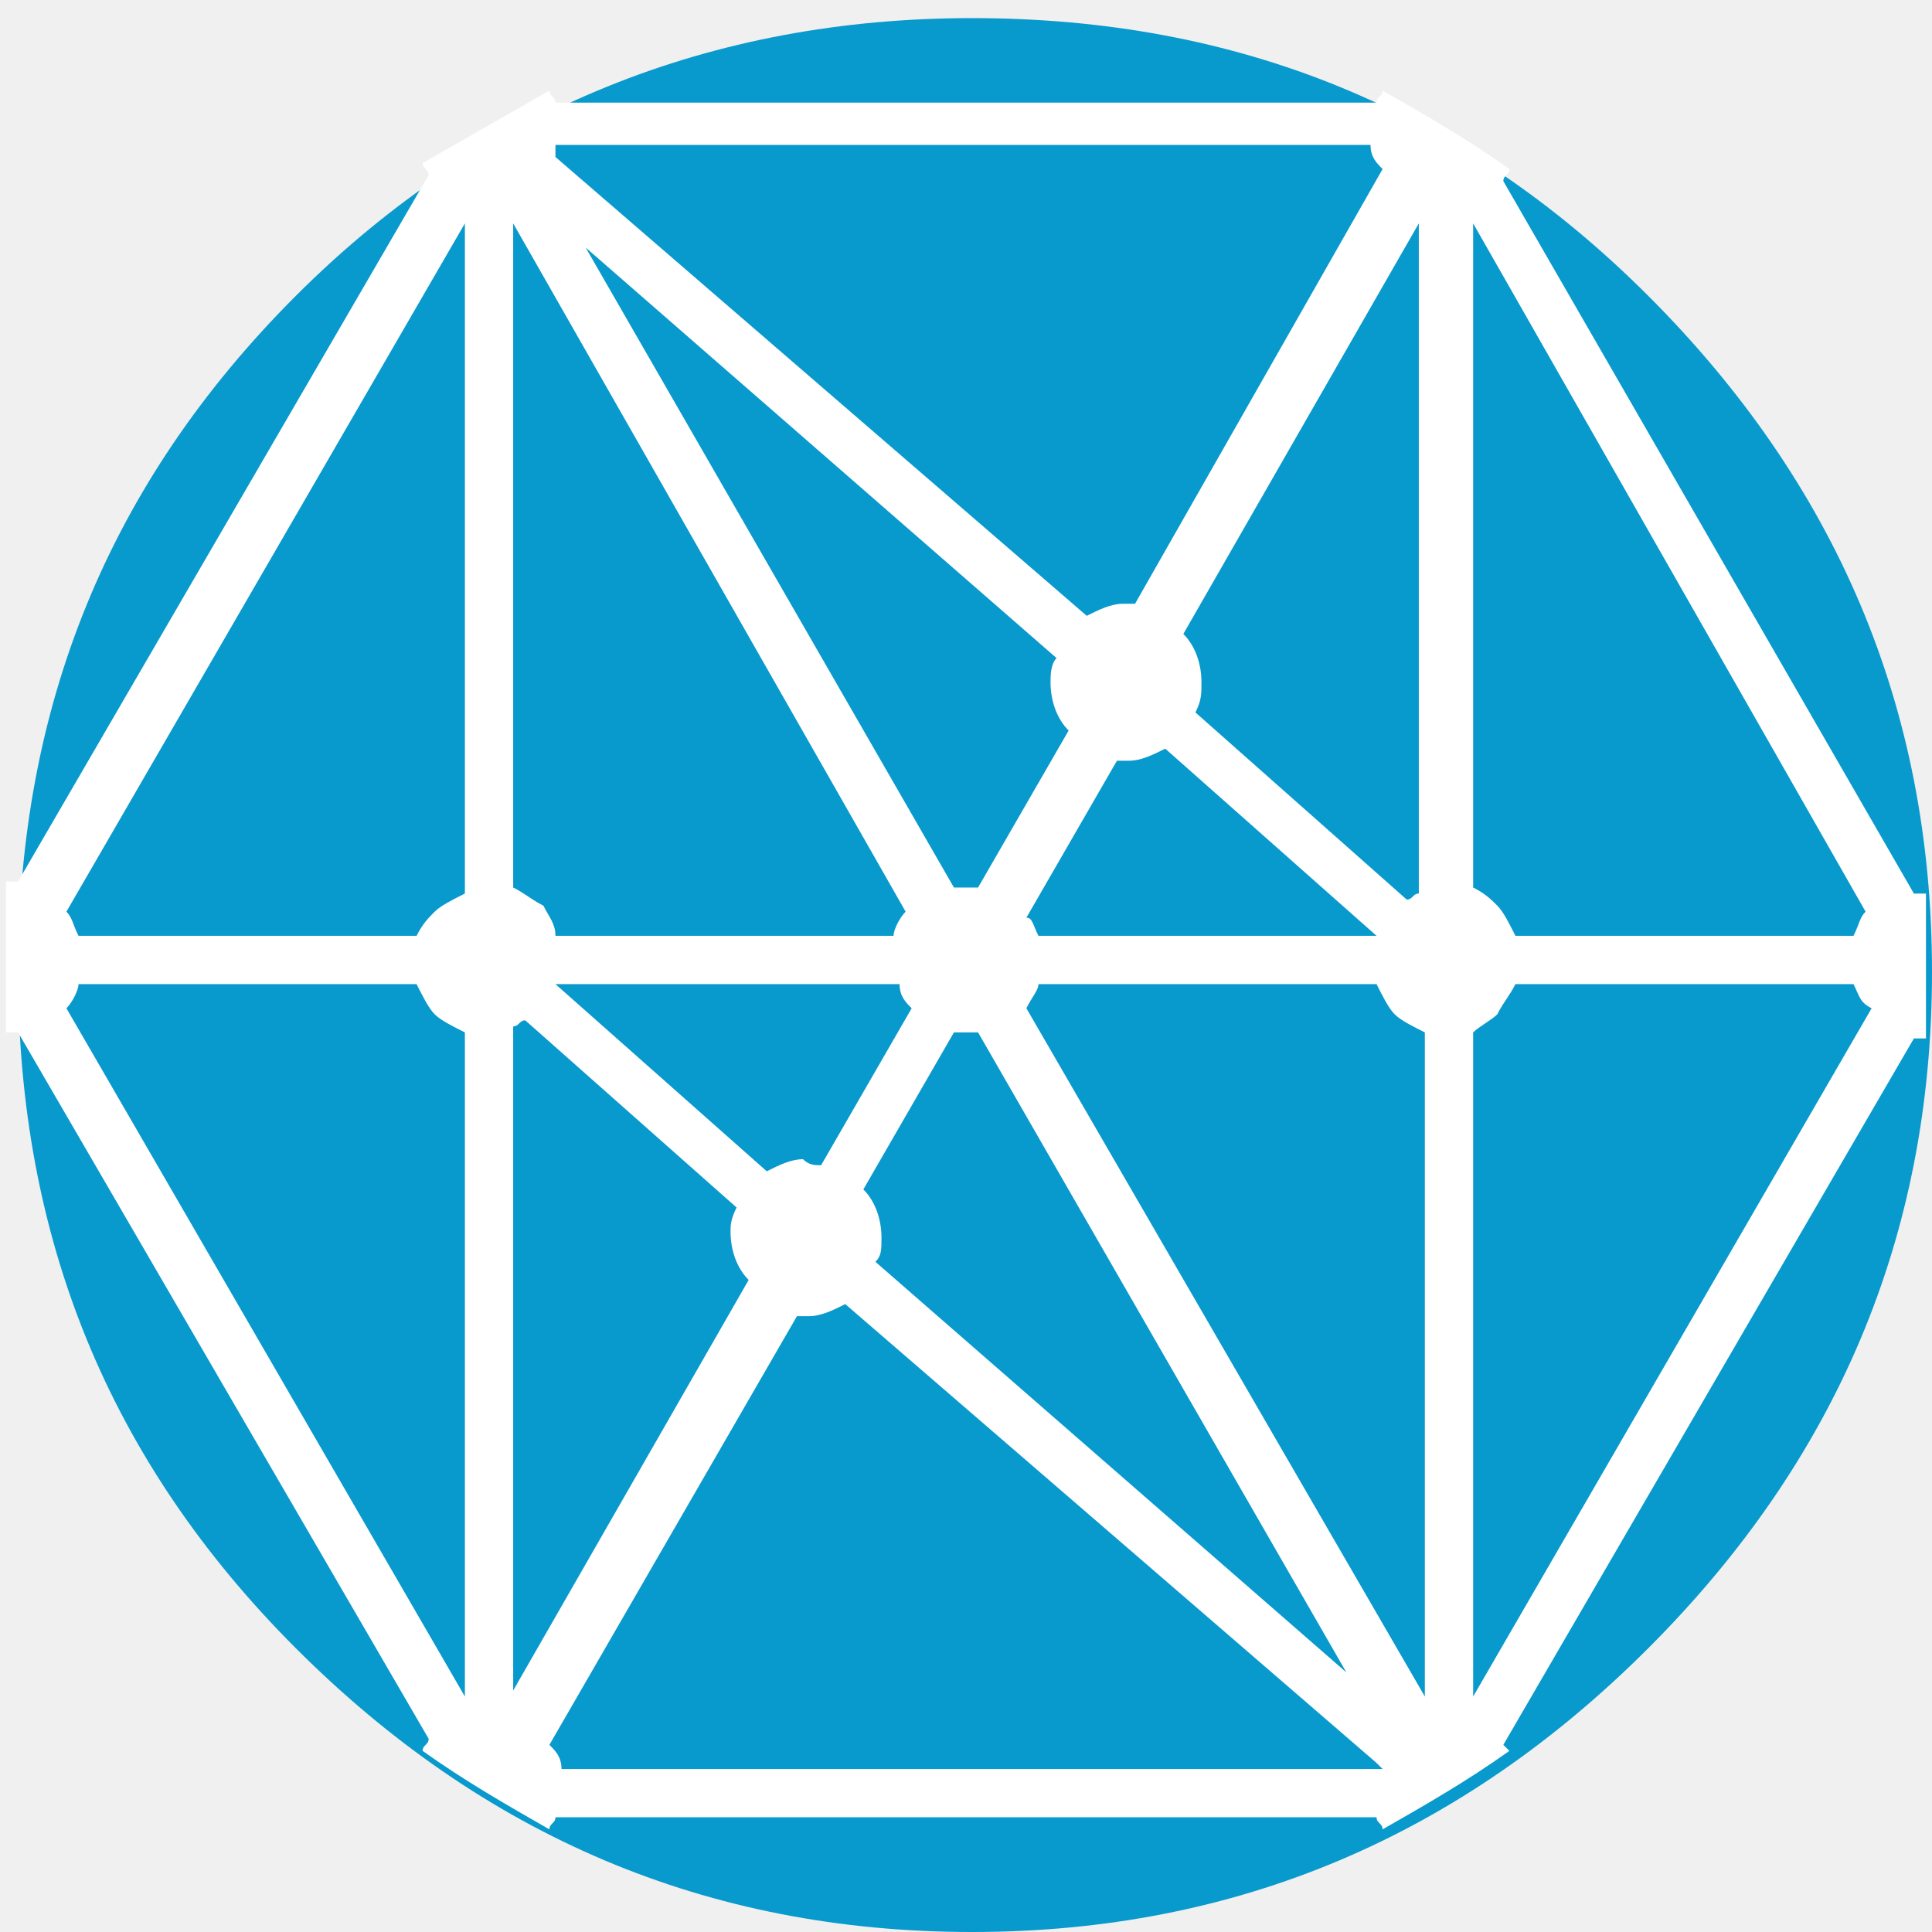
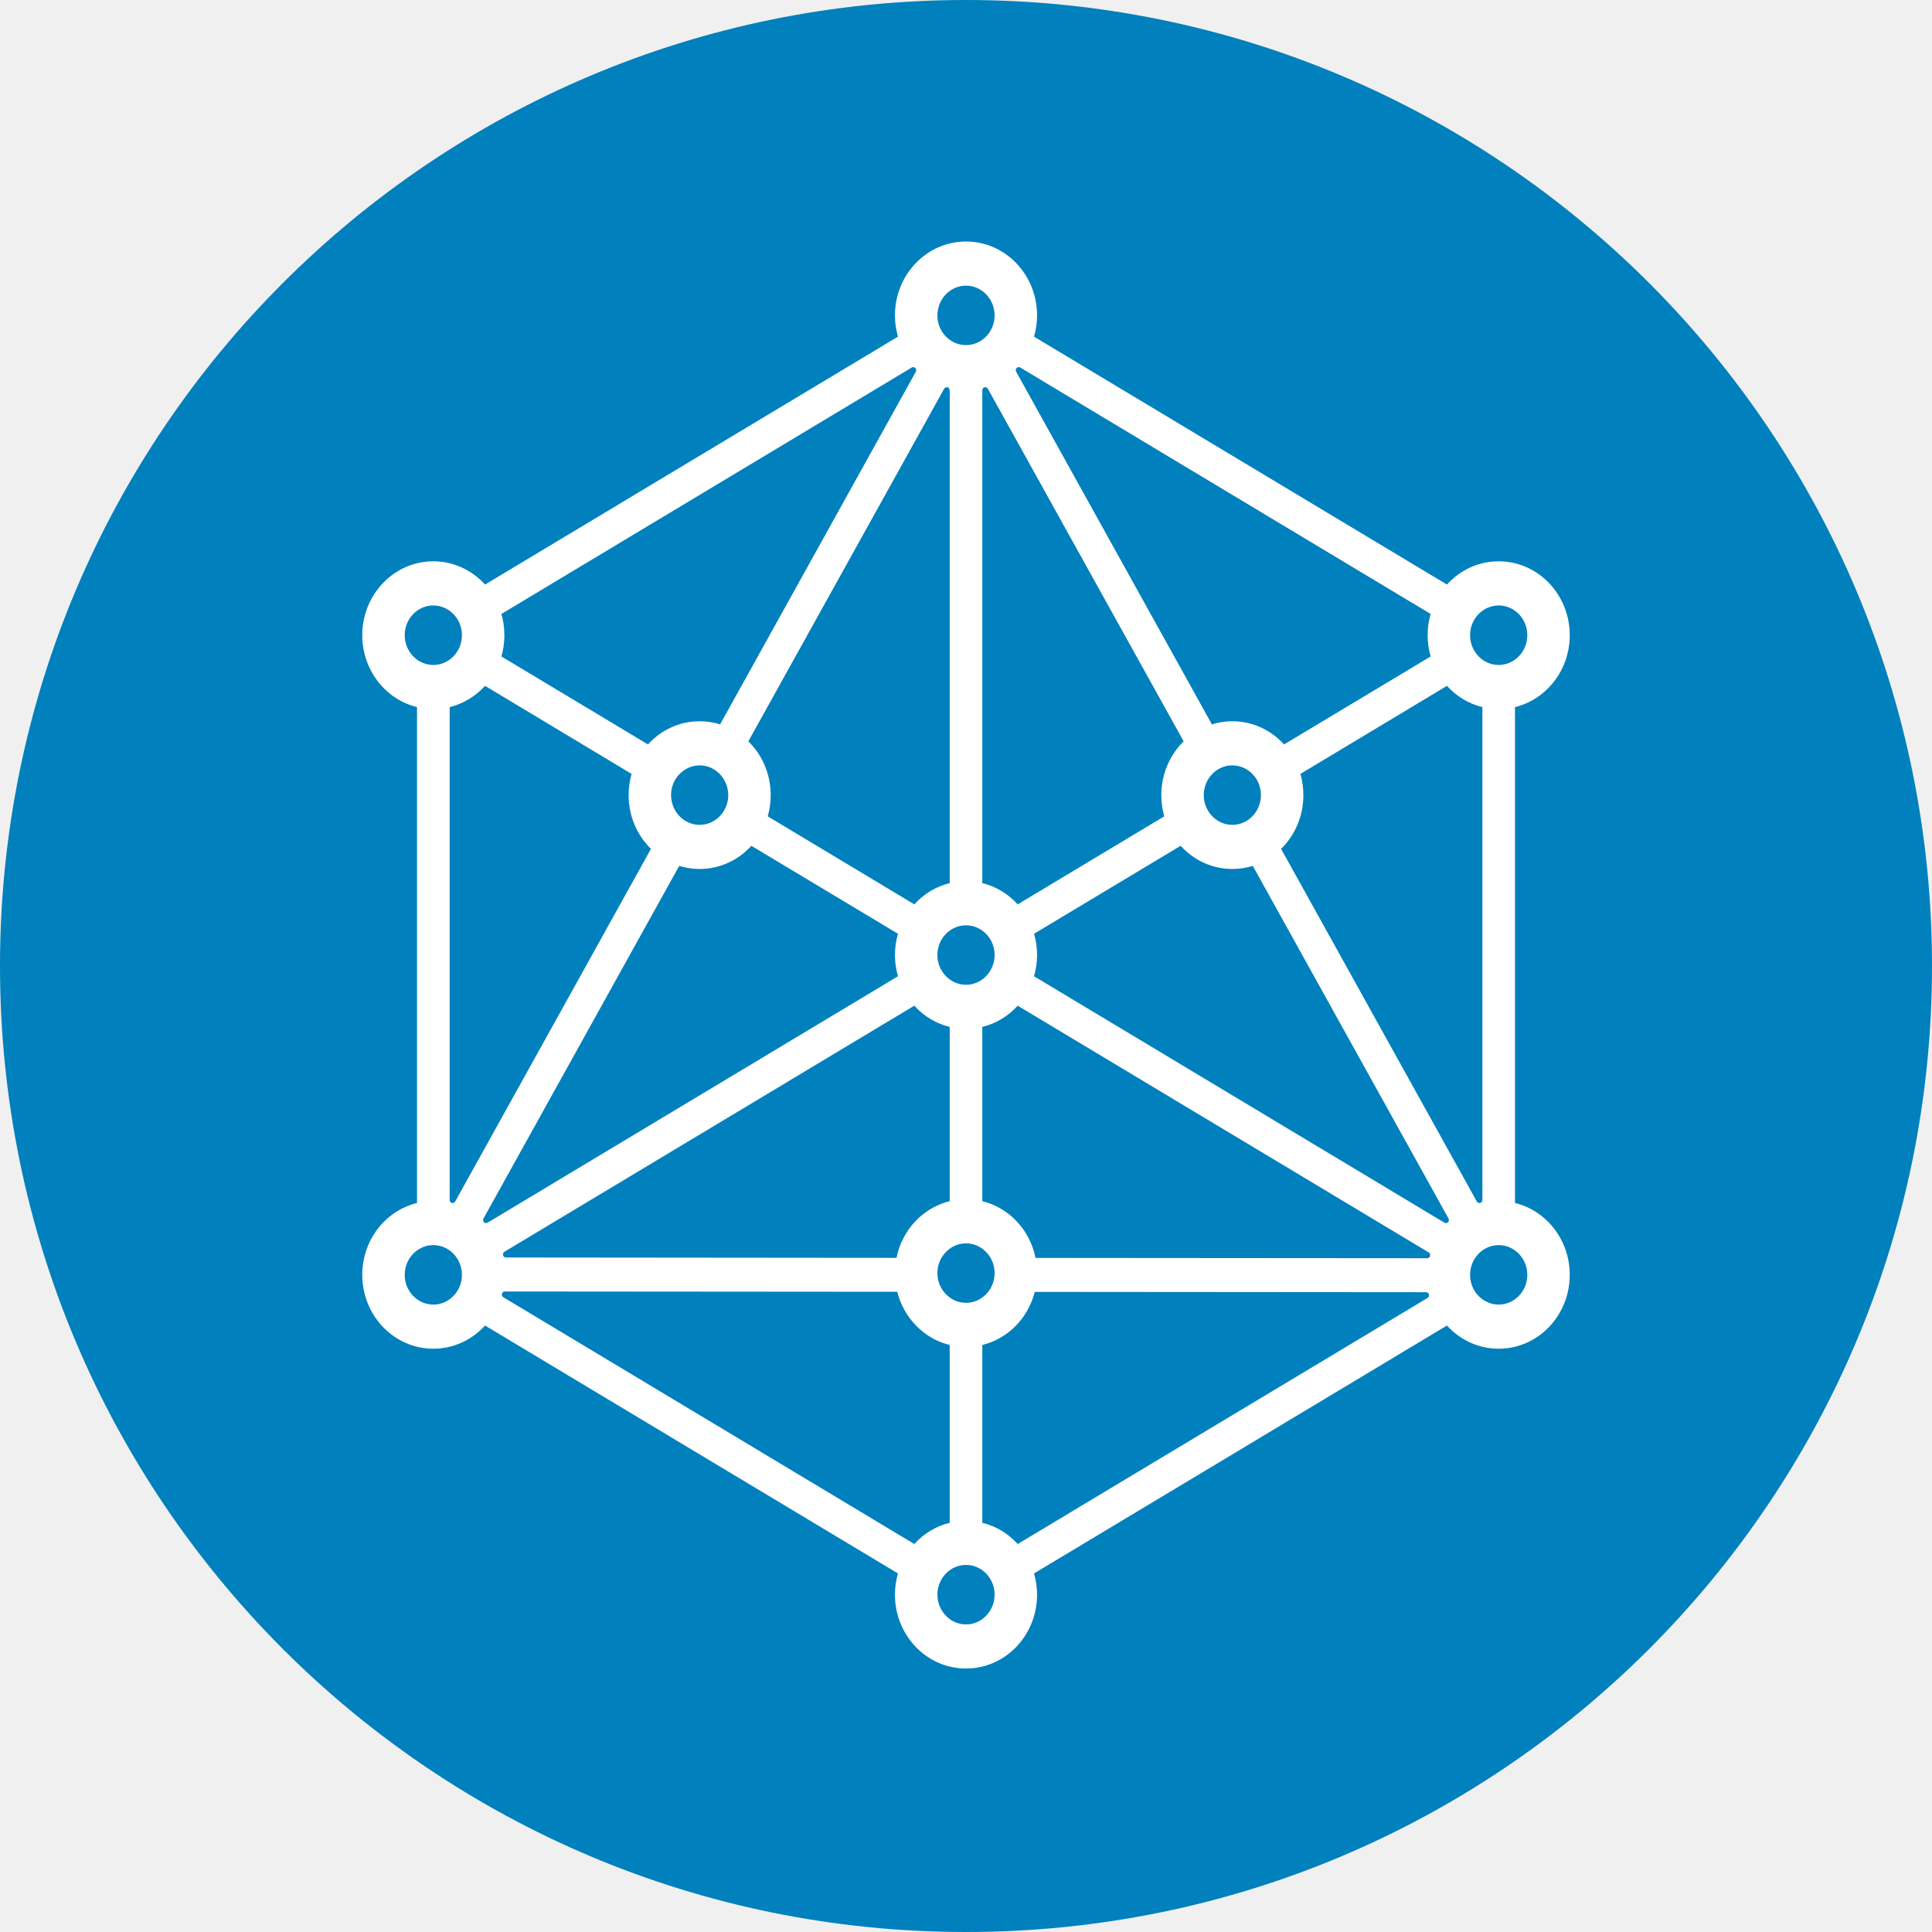
- <svg xmlns="http://www.w3.org/2000/svg" width="32" height="32" viewBox="0 0 32 32">
-   <path d="M32 16.1c0 4.4-1.6 8.1-4.7 11.2C24.2 30.4 20.5 32 16.1 32c-4.4 0-8.1-1.6-11.2-4.7 -3.1-3.1-4.6-6.8-4.6-11.2 0-4.4 1.5-8.1 4.6-11.2 3.1-3.1 6.9-4.6 11.2-4.6 4.4 0 8.1 1.5 11.2 4.6C30.4 8 32 11.7 32 16.1z" fill="#0899CD" />
-   <path d="M30.9 15.1L24.4 3.7v11c0.2 0.1 0.3 0.2 0.4 0.3 0.1 0.1 0.2 0.3 0.3 0.5h5.6C30.8 15.3 30.8 15.2 30.9 15.1zM31.9 15.9c0 0.4 0 0.8 0 1.3 -0.1 0-0.1 0-0.2 0l-6.8 11.7c0 0 0.1 0.1 0.1 0.1 -0.7 0.5-1.4 0.9-2.1 1.3 0-0.1-0.1-0.1-0.1-0.2H9.2c0 0.1-0.1 0.1-0.1 0.2 -0.7-0.4-1.4-0.8-2.1-1.3 0-0.1 0.1-0.1 0.1-0.2L0.3 17.1c-0.1 0-0.1 0-0.2 0 0-0.4 0-0.8 0-1.3 0-0.4 0-0.8 0-1.2 0.1 0 0.1 0 0.2 0l6.8-11.7c0-0.1-0.1-0.1-0.1-0.2C7.7 2.3 8.4 1.9 9.1 1.5c0 0.1 0.1 0.1 0.1 0.2h13.6c0-0.1 0.1-0.1 0.1-0.2 0.7 0.4 1.4 0.8 2.1 1.3 0 0.1-0.1 0.1-0.1 0.2l6.8 11.8c0.1 0 0.1 0 0.2 0C31.9 15.1 31.9 15.5 31.9 15.9zM30.7 16.3H25.1c-0.1 0.2-0.2 0.3-0.3 0.5 -0.1 0.1-0.3 0.2-0.4 0.3v11l6.6-11.4C30.8 16.6 30.8 16.5 30.7 16.3zM1.3 15.5h5.6c0.1-0.2 0.2-0.3 0.3-0.4 0.1-0.1 0.3-0.2 0.5-0.3V3.7L1.1 15.1C1.2 15.2 1.2 15.3 1.3 15.5zM9.2 2.6l8.8 7.6c0.2-0.1 0.4-0.2 0.6-0.2 0.1 0 0.1 0 0.2 0l4.1-7.2c-0.1-0.1-0.2-0.2-0.2-0.4H9.2C9.2 2.6 9.2 2.6 9.2 2.6zM9.2 15.5h5.6c0-0.1 0.1-0.3 0.2-0.4L8.5 3.7v11c0.2 0.1 0.3 0.2 0.5 0.3C9.1 15.2 9.2 15.3 9.2 15.5zM19.8 11.8l3.5 3.1c0.1 0 0.1-0.1 0.2-0.1V3.7l-3.9 6.8c0.2 0.2 0.3 0.5 0.3 0.8C19.9 11.5 19.9 11.6 19.8 11.8zM17.5 10.9L9.7 4.1l6.1 10.6c0.1 0 0.1 0 0.2 0 0.1 0 0.1 0 0.2 0l1.5-2.6c-0.2-0.2-0.3-0.5-0.3-0.8C17.4 11.2 17.4 11 17.5 10.9zM17.2 15.5h5.6c0 0 0 0 0 0l-3.5-3.1c-0.2 0.1-0.4 0.2-0.6 0.2 -0.1 0-0.1 0-0.2 0l-1.5 2.6C17.1 15.2 17.1 15.3 17.2 15.5zM23.1 16.8c-0.1-0.1-0.2-0.3-0.3-0.5h-5.6c0 0.1-0.1 0.2-0.2 0.4l6.6 11.4V17.1C23.4 17 23.2 16.9 23.1 16.8zM15.8 17.1l-1.5 2.6c0.2 0.2 0.3 0.5 0.3 0.8 0 0.2 0 0.3-0.1 0.4l7.8 6.8 -6.1-10.6c-0.1 0-0.1 0-0.2 0C15.9 17.1 15.9 17.1 15.8 17.1zM22.8 29.2l-8.8-7.6c-0.2 0.1-0.4 0.2-0.6 0.2 -0.1 0-0.1 0-0.2 0l-4.1 7.1c0.1 0.1 0.2 0.2 0.2 0.4h13.6C22.8 29.2 22.8 29.2 22.8 29.2zM13.6 19.3l1.5-2.6c-0.1-0.1-0.2-0.2-0.2-0.4H9.2c0 0 0 0 0 0l3.5 3.1c0.2-0.1 0.4-0.2 0.6-0.2C13.4 19.3 13.5 19.3 13.6 19.3zM12.2 20l-3.5-3.1c-0.1 0-0.1 0.1-0.2 0.1v11l3.9-6.8c-0.2-0.2-0.3-0.5-0.3-0.8C12.1 20.3 12.1 20.2 12.2 20zM7.2 16.8c-0.1-0.1-0.2-0.3-0.3-0.5h-5.6c0 0.1-0.1 0.3-0.2 0.4l6.6 11.4V17.1C7.5 17 7.3 16.9 7.2 16.8z" fill="#FFF" />
+ <svg xmlns="http://www.w3.org/2000/svg" width="32px" height="32px" viewBox="0 0 32 32" version="1.1">
+   <g id="color/ten" stroke="none" stroke-width="1" fill="none" fill-rule="evenodd">
+     <circle id="Oval" fill="#0080BD" fill-rule="nonzero" cx="16" cy="16" r="16" />
+     <path d="M25.093,11.712 C25.613,11.585 26,11.1 26,10.521 C26,9.845 25.473,9.297 24.823,9.297 C24.485,9.297 24.181,9.445 23.966,9.682 L17.127,5.576 C17.159,5.464 17.177,5.346 17.177,5.224 C17.177,4.548 16.65,4 16,4 C15.35,4 14.823,4.548 14.823,5.224 C14.823,5.346 14.841,5.464 14.873,5.576 L8.034,9.682 C7.819,9.445 7.515,9.297 7.177,9.297 C6.527,9.297 6,9.845 6,10.521 C6,11.1 6.387,11.585 6.907,11.712 L6.907,19.925 C6.387,20.052 6,20.536 6,21.116 C6,21.791 6.527,22.339 7.177,22.339 C7.515,22.339 7.819,22.191 8.034,21.955 L14.873,26.061 C14.841,26.172 14.823,26.29 14.823,26.413 C14.823,27.089 15.35,27.636 16,27.636 C16.65,27.636 17.177,27.089 17.177,26.413 C17.177,26.29 17.159,26.172 17.127,26.061 L23.966,21.955 C24.181,22.191 24.485,22.339 24.823,22.339 C25.473,22.339 26,21.791 26,21.116 C26,20.536 25.613,20.052 25.093,19.925 L25.093,11.712 Z M24.622,10.075 L24.622,10.075 C24.637,10.069 24.651,10.062 24.666,10.056 C24.667,10.056 24.668,10.056 24.67,10.056 C24.677,10.053 24.685,10.05 24.692,10.048 C24.702,10.045 24.711,10.042 24.721,10.04 C24.725,10.039 24.731,10.038 24.736,10.037 C24.748,10.035 24.76,10.033 24.772,10.031 C24.775,10.031 24.777,10.031 24.78,10.031 C24.794,10.029 24.808,10.028 24.823,10.028 C25.084,10.028 25.297,10.249 25.297,10.521 C25.297,10.536 25.296,10.551 25.294,10.566 C25.294,10.569 25.294,10.572 25.293,10.575 C25.292,10.589 25.29,10.603 25.288,10.617 C25.287,10.62 25.286,10.623 25.286,10.626 C25.283,10.638 25.28,10.65 25.277,10.662 C25.276,10.664 25.275,10.667 25.275,10.669 C25.271,10.682 25.266,10.694 25.262,10.706 C25.26,10.711 25.258,10.714 25.257,10.719 C25.252,10.73 25.247,10.741 25.241,10.752 C25.239,10.756 25.236,10.76 25.235,10.764 C25.23,10.772 25.226,10.779 25.221,10.787 C25.218,10.792 25.216,10.796 25.212,10.801 C25.206,10.81 25.2,10.819 25.193,10.828 C25.189,10.833 25.185,10.838 25.181,10.842 C25.177,10.848 25.172,10.853 25.167,10.859 C25.16,10.866 25.154,10.873 25.147,10.879 C25.142,10.884 25.138,10.888 25.133,10.893 C25.128,10.897 25.123,10.902 25.117,10.906 C25.109,10.913 25.102,10.919 25.093,10.925 C25.017,10.98 24.924,11.014 24.823,11.014 C24.562,11.014 24.349,10.793 24.349,10.521 C24.349,10.324 24.461,10.154 24.622,10.075 L24.622,10.075 Z M16.838,6.096 C16.854,6.079 16.879,6.076 16.898,6.087 L23.696,10.169 C23.663,10.28 23.646,10.398 23.646,10.521 C23.646,10.643 23.663,10.761 23.696,10.873 L21.268,12.33 C21.053,12.094 20.749,11.946 20.412,11.946 C20.294,11.946 20.18,11.964 20.073,11.998 L16.831,6.157 C16.82,6.138 16.823,6.112 16.838,6.096 L16.838,6.096 Z M20.883,13.211 L20.883,13.211 C20.882,13.224 20.88,13.237 20.878,13.251 C20.878,13.252 20.878,13.255 20.877,13.257 C20.875,13.269 20.872,13.282 20.869,13.294 C20.869,13.296 20.869,13.298 20.868,13.3 C20.865,13.312 20.86,13.325 20.856,13.337 C20.856,13.338 20.855,13.34 20.855,13.341 C20.851,13.353 20.845,13.366 20.84,13.378 C20.764,13.546 20.601,13.662 20.412,13.662 C20.385,13.662 20.359,13.659 20.334,13.655 C20.332,13.654 20.33,13.654 20.328,13.654 C20.316,13.652 20.303,13.649 20.292,13.646 L20.286,13.644 C20.274,13.64 20.262,13.637 20.25,13.632 C20.249,13.632 20.248,13.631 20.247,13.631 C20.067,13.561 19.938,13.381 19.938,13.169 C19.938,13.142 19.94,13.115 19.945,13.088 C19.945,13.087 19.945,13.085 19.946,13.082 C19.948,13.07 19.951,13.057 19.954,13.045 C19.954,13.043 19.955,13.041 19.955,13.04 C19.958,13.027 19.963,13.014 19.967,13.002 C19.967,13.001 19.968,13 19.968,12.999 C19.973,12.986 19.978,12.973 19.983,12.961 L19.983,12.961 C20.059,12.793 20.222,12.677 20.412,12.677 C20.425,12.677 20.438,12.678 20.452,12.679 C20.464,12.68 20.477,12.682 20.489,12.684 C20.491,12.685 20.493,12.685 20.495,12.685 C20.507,12.687 20.519,12.691 20.531,12.693 L20.537,12.695 C20.549,12.699 20.561,12.702 20.573,12.707 C20.574,12.707 20.575,12.708 20.576,12.708 C20.756,12.778 20.885,12.958 20.885,13.169 C20.885,13.184 20.884,13.198 20.883,13.211 L20.883,13.211 Z M19.284,13.521 L16.856,14.979 C16.701,14.808 16.499,14.683 16.27,14.627 L16.27,6.464 C16.27,6.441 16.285,6.421 16.307,6.415 C16.329,6.409 16.351,6.419 16.362,6.439 L19.605,12.279 C19.377,12.502 19.235,12.819 19.235,13.169 C19.235,13.292 19.252,13.41 19.284,13.521 L19.284,13.521 Z M16.474,21.086 C16.474,21.204 16.434,21.312 16.367,21.397 C16.364,21.401 16.361,21.405 16.358,21.408 C16.352,21.415 16.346,21.422 16.341,21.428 C16.336,21.432 16.332,21.437 16.327,21.442 C16.322,21.446 16.318,21.451 16.313,21.455 C16.229,21.532 16.12,21.579 16,21.579 C15.9,21.579 15.806,21.546 15.73,21.49 L15.729,21.49 C15.715,21.479 15.7,21.467 15.687,21.455 C15.682,21.451 15.678,21.446 15.673,21.442 C15.669,21.437 15.664,21.432 15.659,21.427 C15.654,21.422 15.649,21.416 15.644,21.41 C15.571,21.323 15.526,21.21 15.526,21.086 C15.526,20.975 15.562,20.874 15.622,20.791 C15.622,20.791 15.622,20.79 15.623,20.79 C15.632,20.777 15.642,20.764 15.653,20.752 C15.654,20.752 15.654,20.751 15.655,20.75 C15.666,20.738 15.677,20.727 15.688,20.716 C15.689,20.715 15.69,20.715 15.691,20.714 C15.774,20.639 15.882,20.594 16,20.594 C16.118,20.594 16.226,20.639 16.309,20.714 C16.31,20.715 16.311,20.716 16.312,20.717 C16.324,20.727 16.335,20.738 16.345,20.75 L16.348,20.753 C16.358,20.765 16.368,20.777 16.378,20.79 C16.378,20.791 16.379,20.791 16.379,20.792 C16.389,20.805 16.398,20.82 16.407,20.834 C16.449,20.908 16.474,20.994 16.474,21.086 L16.474,21.086 Z M12.395,12.279 L15.638,6.439 C15.649,6.419 15.672,6.409 15.693,6.415 C15.715,6.421 15.73,6.441 15.73,6.464 L15.73,14.627 C15.501,14.683 15.299,14.808 15.144,14.979 L12.716,13.521 C12.748,13.41 12.765,13.292 12.765,13.169 C12.765,12.819 12.623,12.502 12.395,12.279 L12.395,12.279 Z M15.144,16.657 C15.299,16.829 15.501,16.953 15.73,17.009 L15.73,19.895 C15.288,20.003 14.942,20.37 14.849,20.834 L8.379,20.828 C8.357,20.828 8.338,20.813 8.332,20.791 C8.326,20.768 8.336,20.744 8.355,20.733 L15.144,16.657 Z M15.526,15.818 C15.526,15.546 15.739,15.326 16,15.326 C16.261,15.326 16.474,15.546 16.474,15.818 C16.474,16.089 16.261,16.311 16,16.311 C15.739,16.311 15.526,16.089 15.526,15.818 L15.526,15.818 Z M15.528,5.182 L15.528,5.182 C15.53,5.168 15.531,5.153 15.534,5.139 C15.534,5.137 15.534,5.136 15.535,5.135 C15.537,5.121 15.54,5.108 15.543,5.095 C15.544,5.093 15.544,5.091 15.545,5.088 C15.548,5.076 15.552,5.065 15.557,5.053 C15.557,5.05 15.558,5.047 15.559,5.044 C15.564,5.033 15.568,5.022 15.573,5.012 C15.575,5.008 15.576,5.005 15.578,5.002 C15.583,4.991 15.588,4.982 15.593,4.972 C15.596,4.968 15.598,4.965 15.6,4.961 C15.605,4.952 15.611,4.943 15.617,4.935 C15.62,4.931 15.623,4.927 15.626,4.923 C15.632,4.915 15.638,4.907 15.644,4.9 C15.648,4.895 15.651,4.892 15.655,4.888 C15.661,4.881 15.668,4.874 15.674,4.867 C15.679,4.863 15.683,4.859 15.687,4.855 C15.694,4.849 15.7,4.843 15.707,4.837 C15.712,4.834 15.717,4.83 15.722,4.826 C15.729,4.821 15.736,4.816 15.742,4.811 C15.748,4.807 15.754,4.804 15.76,4.8 C15.767,4.796 15.773,4.791 15.781,4.788 C15.787,4.784 15.793,4.781 15.8,4.778 C15.807,4.775 15.813,4.771 15.821,4.768 C15.828,4.765 15.835,4.762 15.843,4.76 C15.849,4.757 15.856,4.754 15.863,4.752 C15.871,4.75 15.88,4.748 15.888,4.745 C15.895,4.744 15.901,4.742 15.907,4.741 C15.917,4.738 15.927,4.737 15.937,4.736 C15.942,4.735 15.947,4.734 15.953,4.734 C15.968,4.732 15.983,4.731 15.999,4.731 L16,4.731 C16.001,4.731 16.001,4.731 16.001,4.731 C16.017,4.731 16.032,4.732 16.047,4.734 C16.053,4.734 16.058,4.735 16.064,4.736 C16.073,4.737 16.083,4.738 16.093,4.741 C16.1,4.742 16.106,4.744 16.112,4.745 C16.12,4.748 16.129,4.75 16.137,4.752 C16.144,4.754 16.151,4.757 16.157,4.76 C16.165,4.762 16.172,4.765 16.18,4.768 C16.187,4.771 16.193,4.775 16.2,4.778 C16.207,4.781 16.213,4.784 16.22,4.788 C16.227,4.791 16.233,4.796 16.24,4.8 C16.246,4.804 16.252,4.807 16.258,4.811 C16.265,4.816 16.271,4.821 16.278,4.826 C16.283,4.83 16.288,4.834 16.293,4.837 C16.3,4.843 16.306,4.849 16.313,4.855 C16.317,4.859 16.322,4.863 16.326,4.867 C16.333,4.874 16.339,4.881 16.345,4.887 C16.349,4.892 16.353,4.895 16.356,4.9 C16.362,4.907 16.368,4.915 16.374,4.923 C16.377,4.927 16.38,4.931 16.383,4.935 C16.389,4.943 16.395,4.952 16.4,4.961 C16.402,4.965 16.404,4.968 16.407,4.972 C16.412,4.982 16.418,4.991 16.422,5.001 C16.424,5.005 16.425,5.008 16.427,5.012 C16.432,5.022 16.437,5.033 16.441,5.044 C16.442,5.047 16.443,5.05 16.444,5.053 C16.448,5.065 16.452,5.076 16.455,5.088 C16.456,5.091 16.456,5.093 16.457,5.095 C16.46,5.108 16.463,5.121 16.466,5.134 C16.466,5.136 16.466,5.138 16.466,5.139 C16.469,5.153 16.47,5.167 16.472,5.182 C16.473,5.196 16.474,5.21 16.474,5.224 C16.474,5.496 16.261,5.716 16,5.716 C15.739,5.716 15.526,5.496 15.526,5.224 C15.526,5.21 15.527,5.196 15.528,5.182 L15.528,5.182 Z M15.102,6.087 C15.121,6.076 15.146,6.079 15.162,6.096 C15.177,6.112 15.18,6.138 15.169,6.157 L11.927,11.998 C11.82,11.964 11.706,11.946 11.589,11.946 C11.251,11.946 10.947,12.094 10.732,12.33 L8.305,10.873 C8.337,10.761 8.354,10.643 8.354,10.521 C8.354,10.398 8.337,10.28 8.305,10.169 L15.102,6.087 Z M11.79,13.615 L11.79,13.615 C11.778,13.621 11.765,13.626 11.753,13.631 C11.752,13.631 11.751,13.632 11.75,13.632 C11.738,13.637 11.726,13.64 11.714,13.644 C11.712,13.645 11.71,13.645 11.708,13.646 C11.697,13.649 11.684,13.652 11.673,13.654 C11.67,13.654 11.668,13.654 11.667,13.655 C11.641,13.659 11.615,13.662 11.589,13.662 C11.399,13.662 11.236,13.546 11.16,13.378 C11.155,13.366 11.15,13.353 11.145,13.341 C11.145,13.339 11.144,13.338 11.144,13.337 C11.14,13.325 11.135,13.312 11.132,13.3 L11.131,13.294 C11.128,13.282 11.125,13.269 11.123,13.257 C11.123,13.255 11.122,13.252 11.122,13.25 C11.12,13.237 11.118,13.224 11.117,13.211 C11.116,13.198 11.115,13.184 11.115,13.169 C11.115,12.973 11.227,12.803 11.388,12.724 C11.4,12.718 11.412,12.713 11.425,12.708 C11.426,12.708 11.427,12.707 11.427,12.707 C11.439,12.702 11.451,12.699 11.463,12.695 L11.469,12.693 C11.481,12.691 11.493,12.687 11.505,12.685 C11.507,12.685 11.509,12.685 11.511,12.684 C11.523,12.682 11.536,12.68 11.549,12.679 L11.549,12.679 C11.562,12.678 11.575,12.677 11.589,12.677 C11.792,12.677 11.965,12.811 12.032,12.999 C12.033,13 12.033,13.001 12.033,13.002 C12.038,13.014 12.042,13.027 12.045,13.039 C12.046,13.041 12.046,13.043 12.047,13.045 C12.05,13.057 12.052,13.07 12.054,13.082 C12.055,13.085 12.055,13.087 12.055,13.089 C12.06,13.115 12.062,13.142 12.062,13.169 C12.062,13.366 11.95,13.536 11.79,13.615 L11.79,13.615 Z M6.833,10.859 C6.828,10.853 6.824,10.848 6.819,10.842 C6.815,10.838 6.811,10.833 6.807,10.828 C6.8,10.819 6.794,10.81 6.788,10.801 C6.785,10.796 6.782,10.792 6.779,10.787 C6.774,10.779 6.77,10.772 6.766,10.763 C6.764,10.76 6.761,10.756 6.759,10.753 C6.753,10.741 6.748,10.73 6.743,10.719 C6.742,10.714 6.74,10.711 6.738,10.707 C6.734,10.694 6.729,10.682 6.726,10.669 C6.725,10.667 6.724,10.664 6.723,10.662 C6.72,10.65 6.717,10.638 6.714,10.626 C6.714,10.623 6.713,10.62 6.712,10.617 C6.71,10.603 6.708,10.589 6.707,10.575 C6.706,10.572 6.706,10.569 6.706,10.566 C6.704,10.551 6.703,10.536 6.703,10.521 C6.703,10.249 6.916,10.028 7.177,10.028 C7.192,10.028 7.206,10.029 7.221,10.031 C7.223,10.031 7.225,10.031 7.228,10.031 C7.24,10.033 7.252,10.035 7.264,10.037 C7.27,10.038 7.275,10.039 7.28,10.04 C7.289,10.042 7.298,10.045 7.308,10.048 C7.316,10.05 7.323,10.053 7.33,10.056 C7.332,10.056 7.333,10.056 7.334,10.056 C7.349,10.062 7.364,10.068 7.378,10.075 C7.539,10.154 7.651,10.324 7.651,10.521 C7.651,10.793 7.439,11.014 7.177,11.014 C7.076,11.014 6.983,10.98 6.906,10.925 C6.898,10.919 6.891,10.912 6.883,10.906 C6.878,10.902 6.872,10.897 6.867,10.893 C6.862,10.888 6.858,10.884 6.853,10.879 C6.846,10.873 6.84,10.866 6.833,10.859 L6.833,10.859 Z M7.378,21.561 L7.378,21.561 C7.364,21.568 7.349,21.574 7.334,21.58 C7.333,21.58 7.332,21.581 7.33,21.581 C7.323,21.584 7.316,21.586 7.308,21.588 C7.298,21.592 7.289,21.594 7.28,21.596 C7.275,21.597 7.27,21.598 7.264,21.6 C7.252,21.602 7.24,21.604 7.228,21.605 C7.225,21.605 7.223,21.606 7.221,21.606 C7.206,21.607 7.192,21.608 7.177,21.608 C6.916,21.608 6.703,21.387 6.703,21.116 C6.703,21.1 6.704,21.086 6.706,21.071 C6.706,21.067 6.706,21.065 6.707,21.061 C6.708,21.047 6.71,21.033 6.712,21.019 C6.713,21.016 6.714,21.013 6.714,21.011 C6.717,20.998 6.72,20.986 6.723,20.975 C6.724,20.972 6.725,20.969 6.726,20.967 C6.729,20.954 6.734,20.942 6.738,20.93 C6.74,20.926 6.742,20.922 6.743,20.918 C6.748,20.907 6.753,20.895 6.759,20.884 C6.761,20.88 6.764,20.877 6.766,20.872 C6.77,20.864 6.774,20.857 6.779,20.849 C6.782,20.845 6.785,20.84 6.788,20.836 C6.794,20.826 6.8,20.818 6.807,20.809 C6.811,20.804 6.815,20.799 6.819,20.794 C6.824,20.789 6.828,20.783 6.833,20.778 C6.84,20.771 6.846,20.764 6.853,20.757 C6.858,20.752 6.862,20.748 6.867,20.744 C6.872,20.739 6.877,20.735 6.883,20.73 C6.891,20.724 6.899,20.717 6.907,20.712 C6.984,20.656 7.076,20.623 7.177,20.623 C7.439,20.623 7.651,20.844 7.651,21.116 C7.651,21.312 7.539,21.482 7.378,21.561 L7.378,21.561 Z M7.539,19.901 C7.53,19.917 7.514,19.926 7.497,19.926 C7.492,19.926 7.488,19.925 7.484,19.925 C7.463,19.918 7.448,19.898 7.448,19.875 L7.448,11.712 C7.676,11.656 7.878,11.531 8.034,11.36 L10.461,12.818 C10.429,12.929 10.412,13.047 10.412,13.169 C10.412,13.521 10.554,13.837 10.782,14.06 L7.539,19.901 Z M8.05,20.258 C8.038,20.258 8.025,20.253 8.016,20.244 C8,20.227 7.997,20.202 8.008,20.182 L11.25,14.342 C11.357,14.375 11.471,14.393 11.589,14.393 C11.926,14.393 12.231,14.245 12.445,14.009 L14.873,15.466 C14.841,15.578 14.823,15.696 14.823,15.818 C14.823,15.94 14.841,16.059 14.873,16.17 L8.075,20.252 C8.067,20.256 8.059,20.258 8.05,20.258 L8.05,20.258 Z M15.144,25.574 L8.336,21.486 C8.32,21.477 8.311,21.459 8.312,21.44 C8.314,21.433 8.316,21.425 8.318,21.418 C8.326,21.401 8.342,21.391 8.361,21.391 L14.861,21.396 C14.971,21.832 15.306,22.174 15.73,22.277 L15.73,25.222 C15.501,25.278 15.299,25.402 15.144,25.574 L15.144,25.574 Z M16.472,26.455 L16.472,26.455 C16.47,26.469 16.469,26.483 16.466,26.497 C16.466,26.499 16.466,26.501 16.466,26.502 C16.463,26.515 16.46,26.528 16.457,26.541 C16.456,26.543 16.456,26.546 16.455,26.548 C16.452,26.56 16.448,26.572 16.444,26.584 C16.443,26.586 16.442,26.59 16.441,26.592 C16.437,26.603 16.432,26.614 16.427,26.625 C16.425,26.628 16.424,26.631 16.422,26.635 C16.418,26.645 16.412,26.655 16.407,26.664 C16.404,26.668 16.402,26.672 16.4,26.675 C16.395,26.684 16.389,26.693 16.383,26.702 C16.38,26.706 16.377,26.71 16.374,26.713 C16.368,26.721 16.362,26.729 16.356,26.737 C16.353,26.741 16.349,26.745 16.346,26.749 C16.339,26.756 16.333,26.763 16.326,26.769 C16.322,26.773 16.317,26.778 16.313,26.781 C16.306,26.787 16.3,26.793 16.293,26.799 C16.288,26.803 16.283,26.807 16.278,26.811 C16.271,26.816 16.265,26.821 16.258,26.826 C16.252,26.83 16.246,26.833 16.24,26.837 C16.233,26.841 16.227,26.845 16.22,26.849 C16.213,26.852 16.207,26.855 16.2,26.859 C16.193,26.862 16.187,26.865 16.18,26.868 C16.172,26.872 16.164,26.874 16.157,26.877 C16.151,26.879 16.144,26.882 16.137,26.884 C16.129,26.887 16.12,26.889 16.111,26.891 C16.105,26.893 16.099,26.894 16.093,26.896 C16.083,26.898 16.073,26.899 16.063,26.901 C16.058,26.901 16.053,26.902 16.047,26.903 C16.032,26.904 16.016,26.905 16,26.905 C15.984,26.905 15.968,26.904 15.953,26.903 C15.948,26.902 15.943,26.901 15.937,26.901 C15.927,26.899 15.917,26.898 15.907,26.896 C15.901,26.894 15.895,26.893 15.889,26.891 C15.88,26.889 15.871,26.887 15.863,26.884 C15.856,26.882 15.85,26.879 15.843,26.877 C15.836,26.874 15.828,26.872 15.821,26.868 C15.814,26.865 15.807,26.862 15.801,26.859 C15.793,26.855 15.787,26.852 15.78,26.849 C15.773,26.845 15.767,26.841 15.76,26.837 C15.754,26.833 15.748,26.83 15.742,26.826 C15.736,26.821 15.729,26.816 15.722,26.811 C15.717,26.807 15.712,26.803 15.707,26.799 C15.7,26.793 15.694,26.787 15.687,26.781 C15.683,26.777 15.679,26.773 15.674,26.769 C15.668,26.763 15.661,26.756 15.655,26.748 C15.651,26.745 15.648,26.741 15.644,26.737 C15.638,26.729 15.632,26.721 15.626,26.713 C15.623,26.71 15.62,26.706 15.618,26.702 C15.611,26.693 15.605,26.684 15.6,26.675 C15.598,26.672 15.596,26.668 15.593,26.665 C15.588,26.655 15.583,26.645 15.578,26.635 C15.576,26.631 15.575,26.629 15.573,26.625 C15.568,26.614 15.564,26.603 15.559,26.592 C15.558,26.59 15.557,26.587 15.557,26.584 C15.552,26.572 15.548,26.56 15.545,26.548 C15.544,26.546 15.544,26.543 15.543,26.541 C15.54,26.528 15.537,26.515 15.535,26.502 C15.534,26.501 15.534,26.499 15.534,26.498 C15.529,26.47 15.526,26.442 15.526,26.413 C15.526,26.141 15.739,25.92 16,25.92 C16.261,25.92 16.474,26.141 16.474,26.413 C16.474,26.427 16.473,26.441 16.472,26.455 L16.472,26.455 Z M23.645,21.498 L16.856,25.574 C16.701,25.402 16.499,25.278 16.27,25.222 L16.27,22.277 C16.694,22.174 17.028,21.833 17.139,21.398 L23.621,21.403 C23.643,21.403 23.662,21.418 23.668,21.44 C23.674,21.463 23.664,21.486 23.645,21.498 L23.645,21.498 Z M23.682,20.815 C23.674,20.83 23.658,20.84 23.64,20.84 L17.152,20.835 C17.059,20.371 16.713,20.003 16.27,19.895 L16.27,17.009 C16.499,16.953 16.701,16.829 16.856,16.657 L23.664,20.744 C23.68,20.754 23.689,20.771 23.689,20.789 C23.687,20.797 23.684,20.806 23.682,20.815 L23.682,20.815 Z M23.984,20.244 C23.975,20.253 23.962,20.258 23.95,20.258 C23.941,20.258 23.933,20.256 23.925,20.252 L17.127,16.17 C17.159,16.059 17.177,15.94 17.177,15.818 C17.177,15.696 17.16,15.578 17.127,15.466 L19.555,14.009 C19.769,14.245 20.074,14.393 20.412,14.393 C20.529,14.393 20.643,14.375 20.75,14.342 L23.992,20.182 C24.003,20.202 24,20.227 23.984,20.244 L23.984,20.244 Z M21.219,14.06 C21.446,13.837 21.588,13.521 21.588,13.169 C21.588,13.047 21.571,12.929 21.539,12.818 L23.966,11.36 C24.122,11.531 24.324,11.656 24.553,11.712 L24.553,19.875 C24.553,19.898 24.538,19.918 24.516,19.925 C24.512,19.925 24.508,19.926 24.504,19.926 C24.486,19.926 24.47,19.917 24.461,19.901 L21.219,14.06 Z M24.823,21.608 C24.808,21.608 24.794,21.607 24.78,21.606 C24.777,21.606 24.775,21.605 24.772,21.605 C24.76,21.604 24.748,21.602 24.736,21.6 C24.731,21.598 24.725,21.597 24.721,21.596 C24.711,21.594 24.702,21.592 24.692,21.588 C24.685,21.586 24.677,21.584 24.67,21.581 L24.666,21.58 C24.651,21.574 24.637,21.568 24.622,21.561 C24.461,21.482 24.349,21.312 24.349,21.116 C24.349,20.844 24.562,20.623 24.823,20.623 C24.924,20.623 25.017,20.656 25.093,20.712 C25.102,20.717 25.109,20.724 25.117,20.73 C25.123,20.735 25.128,20.739 25.133,20.744 C25.138,20.748 25.142,20.752 25.147,20.757 C25.154,20.764 25.16,20.771 25.167,20.778 C25.172,20.783 25.177,20.789 25.181,20.794 C25.185,20.799 25.189,20.804 25.193,20.809 C25.2,20.818 25.206,20.826 25.212,20.836 C25.216,20.84 25.218,20.845 25.221,20.849 C25.226,20.857 25.23,20.864 25.235,20.872 C25.236,20.877 25.239,20.88 25.241,20.884 C25.247,20.895 25.252,20.907 25.257,20.918 C25.258,20.922 25.26,20.926 25.262,20.93 C25.266,20.942 25.271,20.954 25.275,20.967 C25.275,20.969 25.276,20.972 25.277,20.975 C25.28,20.986 25.283,20.998 25.286,21.011 C25.286,21.013 25.287,21.016 25.288,21.019 C25.29,21.033 25.292,21.047 25.293,21.061 C25.294,21.065 25.294,21.067 25.294,21.071 C25.296,21.086 25.297,21.1 25.297,21.116 C25.297,21.387 25.084,21.608 24.823,21.608 L24.823,21.608 Z" id="Fill-1" fill="#FFFFFF" />
+   </g>
</svg>
